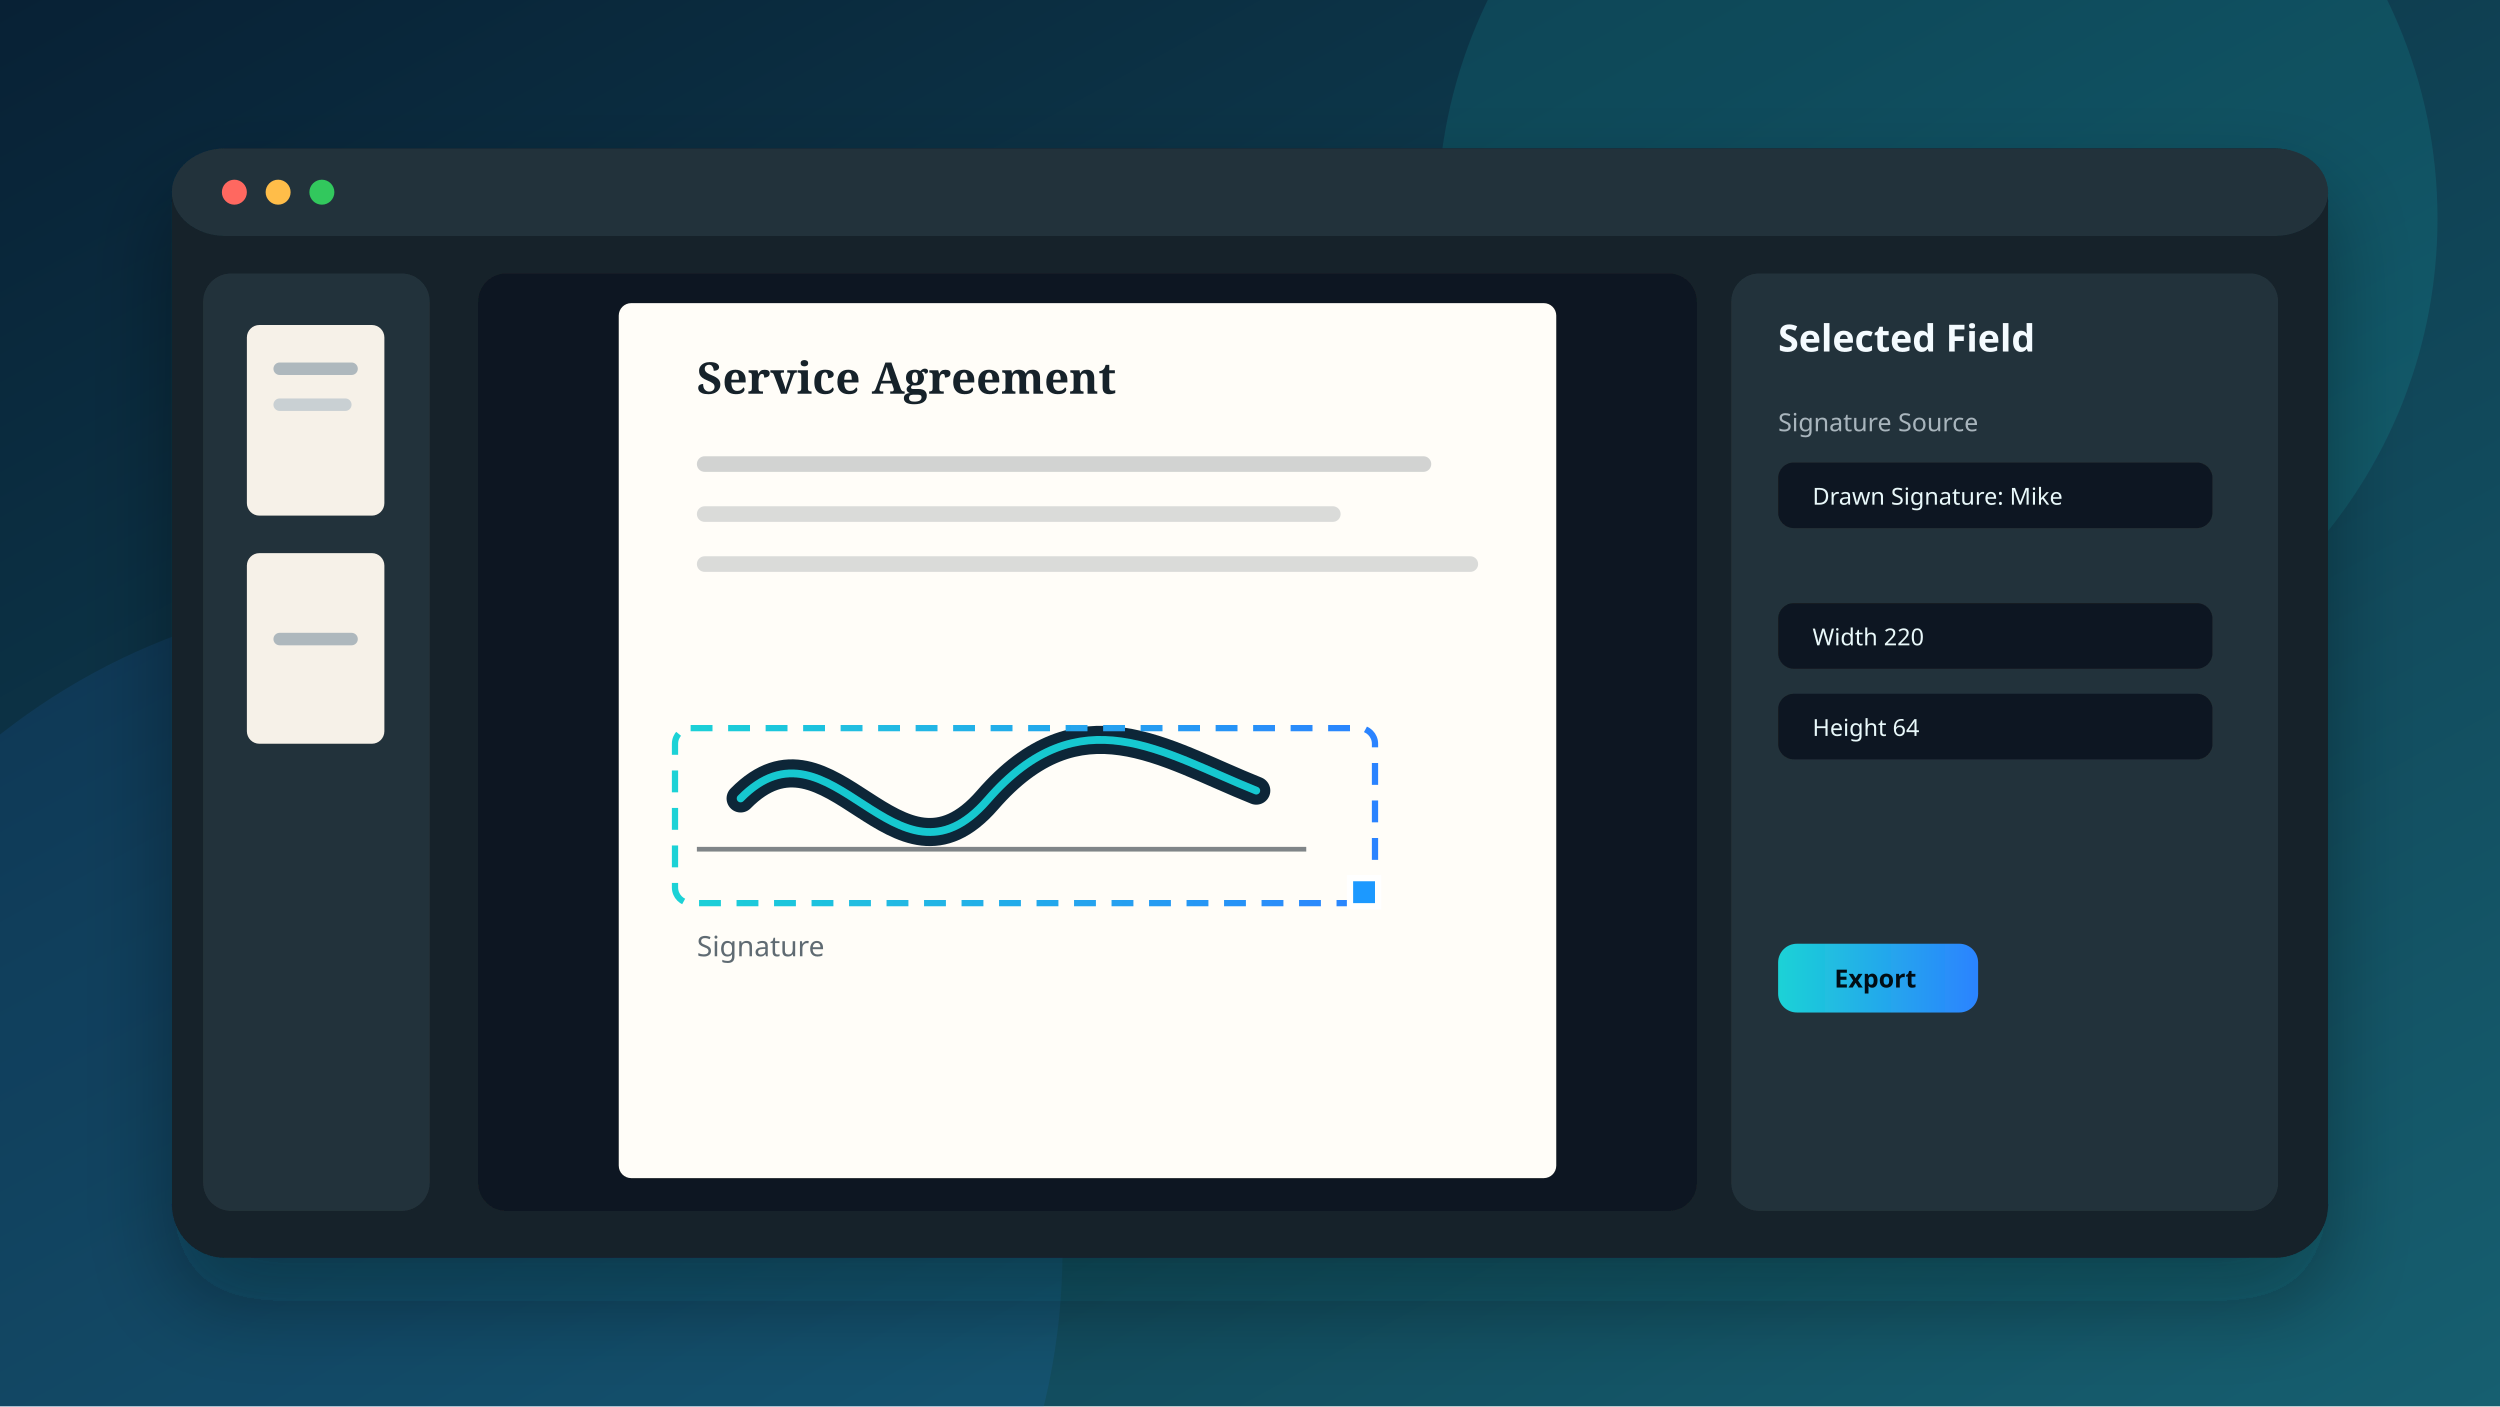
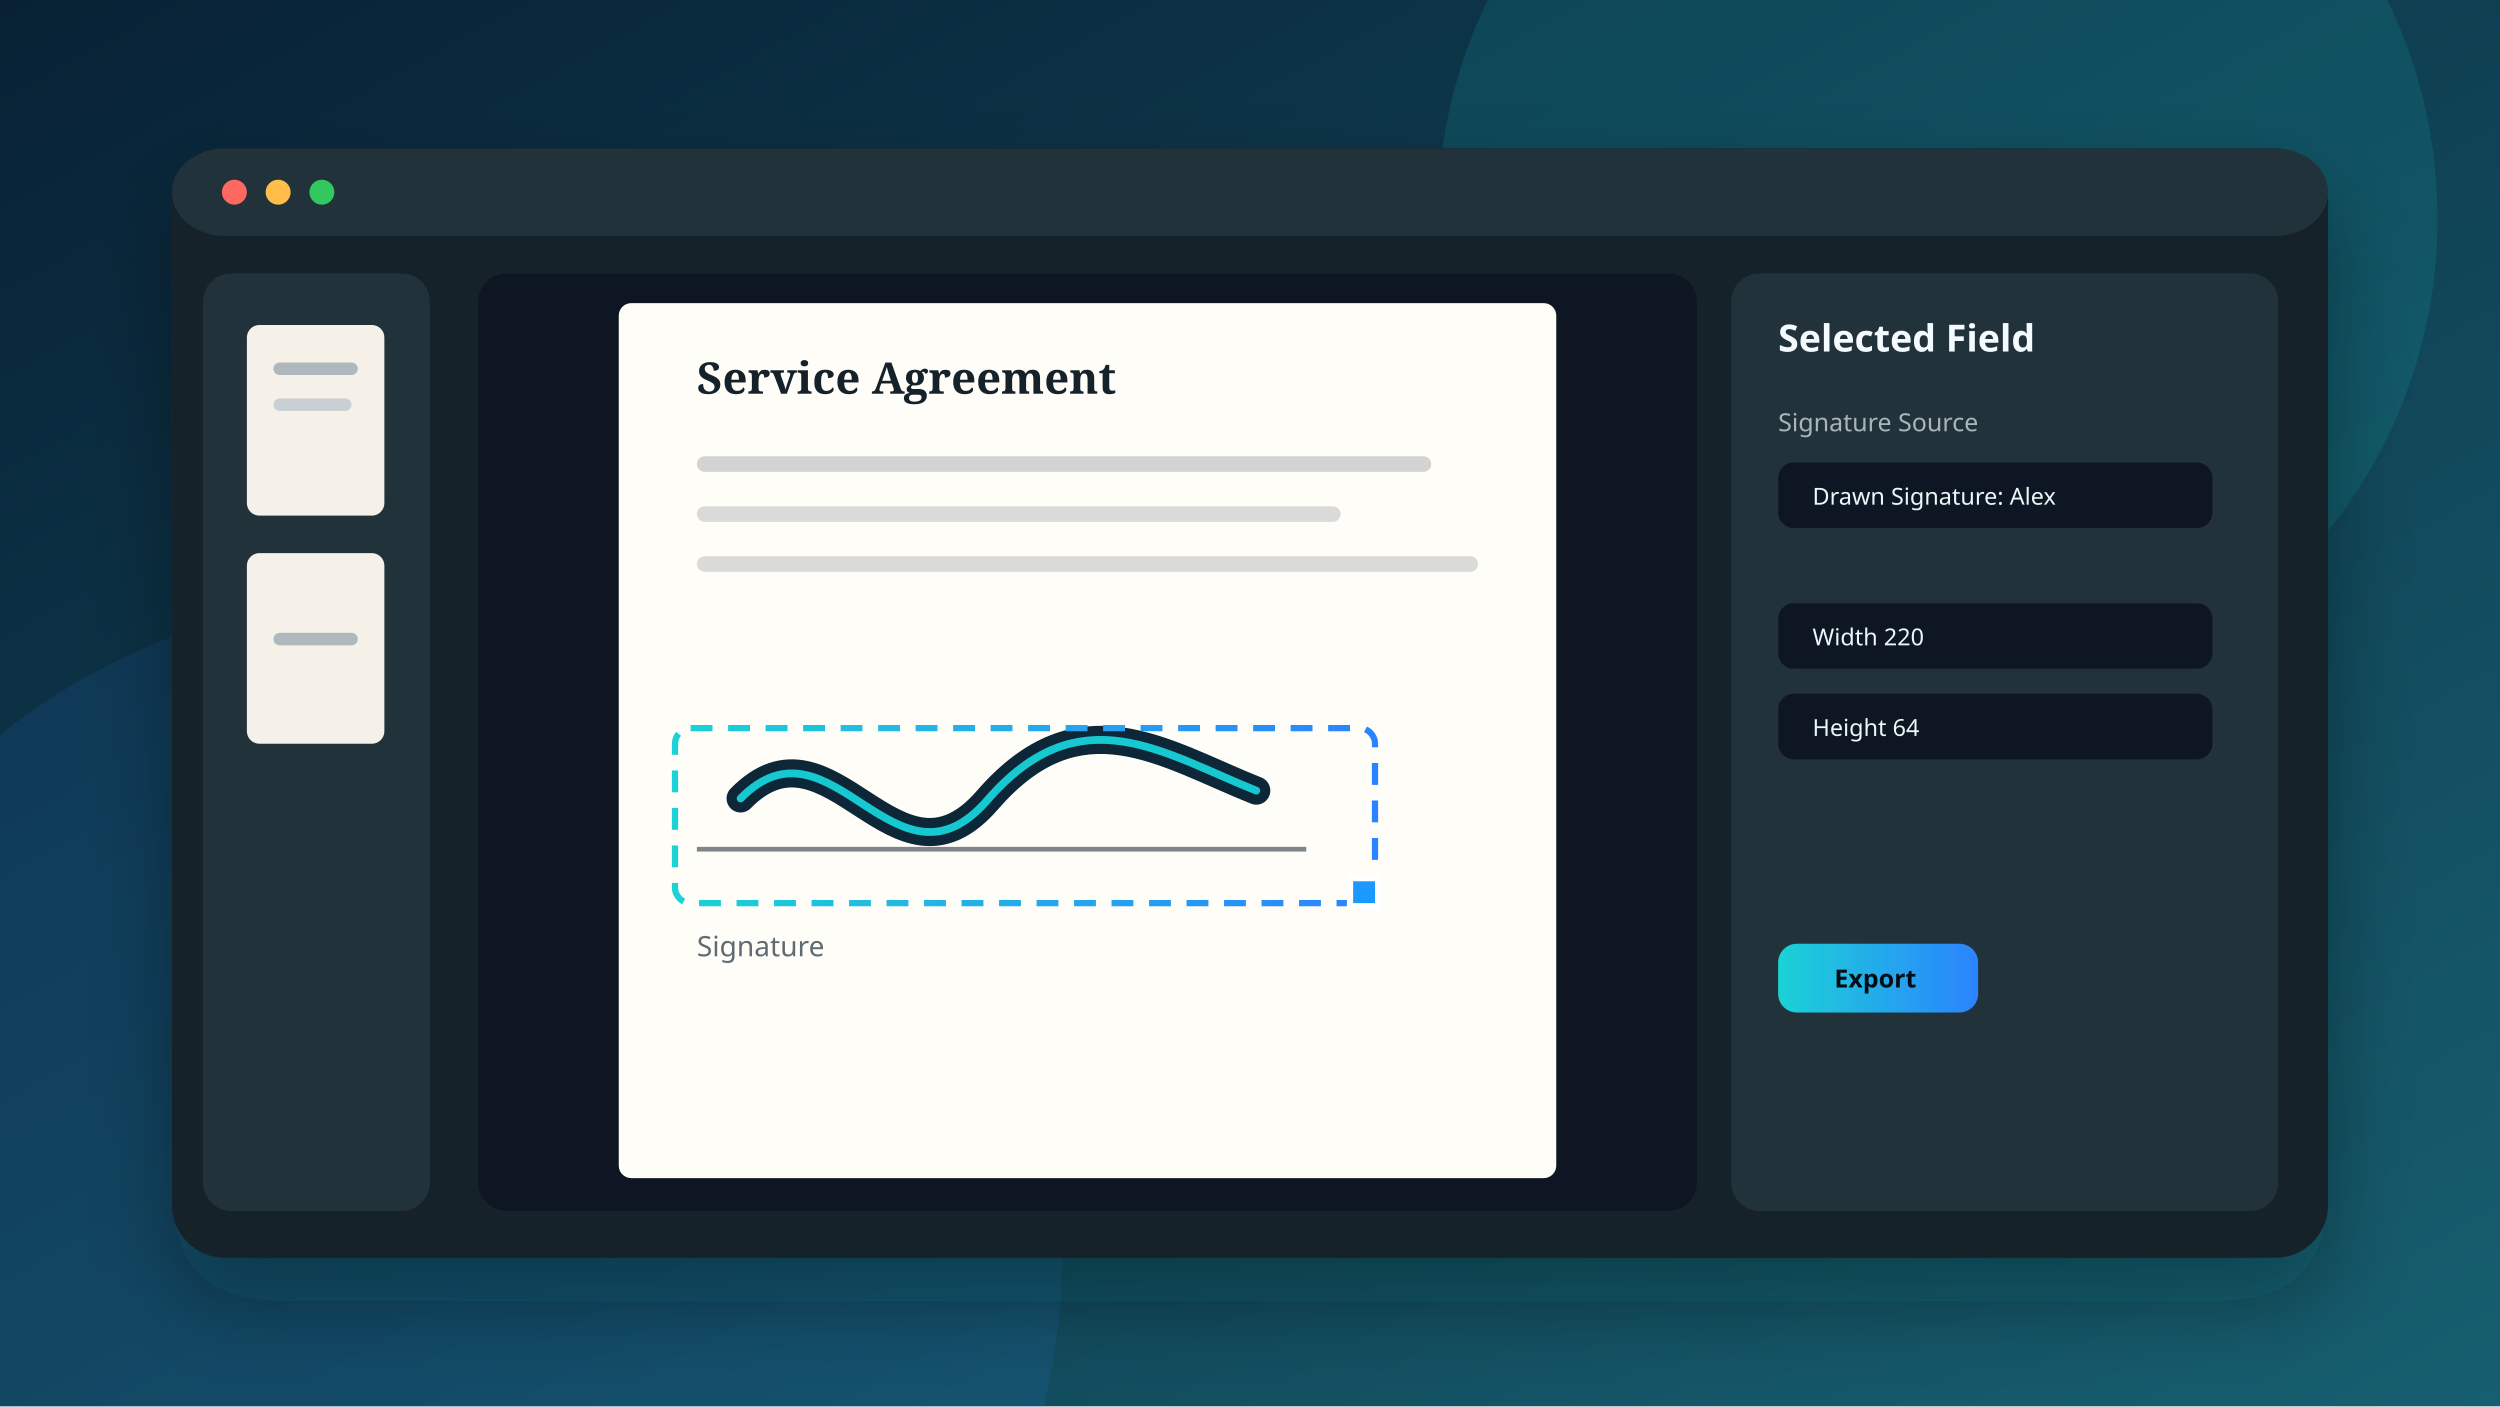
<svg xmlns="http://www.w3.org/2000/svg" width="1600" height="900" viewBox="0 0 1600 900" role="img" aria-labelledby="title desc">
  <defs>
    <linearGradient id="bg" x1="0" x2="1" y1="0" y2="1">
      <stop offset="0" stop-color="#082135" />
      <stop offset="1" stop-color="#165f70" />
    </linearGradient>
    <linearGradient id="accent" x1="0" x2="1">
      <stop offset="0" stop-color="#1cd2d6" />
      <stop offset="1" stop-color="#2b83ff" />
    </linearGradient>
    <filter id="shadow" x="-20%" y="-20%" width="140%" height="150%">
      <feDropShadow dx="0" dy="28" stdDeviation="28" flood-color="#00151f" flood-opacity="0.35" />
    </filter>
  </defs>
  <rect width="1600" height="900" fill="url(#bg)" />
  <circle cx="1240" cy="140" r="320" fill="#1cd2d6" opacity="0.12" />
  <circle cx="260" cy="800" r="420" fill="#2b83ff" opacity="0.10" />
  <g filter="url(#shadow)">
    <rect x="110" y="95" width="1380" height="710" rx="34" fill="#15222a" />
    <rect x="110" y="95" width="1380" height="56" rx="34" fill="#21323b" />
    <circle cx="150" cy="123" r="8" fill="#ff6860" />
    <circle cx="178" cy="123" r="8" fill="#ffbd4a" />
    <circle cx="206" cy="123" r="8" fill="#31c85d" />
    <rect x="130" y="175" width="145" height="600" rx="18" fill="#24323a" />
    <rect x="158" y="208" width="88" height="122" rx="8" fill="#f6f1e8" />
    <rect x="175" y="232" width="54" height="8" rx="4" fill="#aeb8bd" />
    <rect x="175" y="255" width="50" height="8" rx="4" fill="#c9d0d3" />
    <rect x="158" y="354" width="88" height="122" rx="8" fill="#f6f1e8" />
    <rect x="175" y="405" width="54" height="8" rx="4" fill="#aeb8bd" />
    <rect x="306" y="175" width="780" height="600" rx="18" fill="#101820" />
    <rect x="396" y="194" width="600" height="560" rx="8" fill="#fffdf8" />
    <text x="446" y="252" font-family="Georgia, serif" font-size="28" fill="#17232b" font-weight="700">Service Agreement</text>
    <rect x="446" y="292" width="470" height="10" rx="5" fill="#31424b" opacity="0.22" />
    <rect x="446" y="324" width="412" height="10" rx="5" fill="#31424b" opacity="0.18" />
    <rect x="446" y="356" width="500" height="10" rx="5" fill="#31424b" opacity="0.18" />
    <rect x="446" y="542" width="390" height="3" fill="#17232b" opacity="0.55" />
    <path d="M474 511 C532 452 573 580 632 512 S744 482 804 506" fill="none" stroke="#0d2637" stroke-width="18" stroke-linecap="round" />
    <path d="M474 511 C532 452 573 580 632 512 S744 482 804 506" fill="none" stroke="#18c8d0" stroke-width="5" stroke-linecap="round" />
    <rect x="432" y="466" width="448" height="112" rx="10" fill="none" stroke="url(#accent)" stroke-width="4" stroke-dasharray="14 10" />
    <rect x="864" y="562" width="18" height="18" fill="#1b99ff" stroke="#ffffff" stroke-width="4" />
    <text x="446" y="612" font-family="Avenir Next, sans-serif" font-size="18" fill="#5f6b72">Signature</text>
    <rect x="1108" y="175" width="350" height="600" rx="18" fill="#24323a" />
    <text x="1138" y="225" font-family="Avenir Next, sans-serif" font-size="24" fill="#f4fbff" font-weight="700">Selected Field</text>
    <text x="1138" y="276" font-family="Avenir Next, sans-serif" font-size="16" fill="#a8b5bd">Signature Source</text>
    <rect x="1138" y="296" width="278" height="42" rx="10" fill="#101820" />
-     <text x="1160" y="323" font-family="Avenir Next, sans-serif" font-size="15" fill="#e8f8fb">Drawn Signature: Mike</text>
+     <text x="1160" y="323" font-family="Avenir Next, sans-serif" font-size="15" fill="#e8f8fb">Drawn Signature: Alex</text>
    <rect x="1138" y="386" width="278" height="42" rx="10" fill="#101820" />
    <text x="1160" y="413" font-family="Avenir Next, sans-serif" font-size="15" fill="#e8f8fb">Width 220</text>
    <rect x="1138" y="444" width="278" height="42" rx="10" fill="#101820" />
    <text x="1160" y="471" font-family="Avenir Next, sans-serif" font-size="15" fill="#e8f8fb">Height 64</text>
    <rect x="1138" y="604" width="128" height="44" rx="12" fill="url(#accent)" />
    <text x="1174" y="632" font-family="Avenir Next, sans-serif" font-size="16" fill="#041014" font-weight="700">Export</text>
  </g>
</svg>
